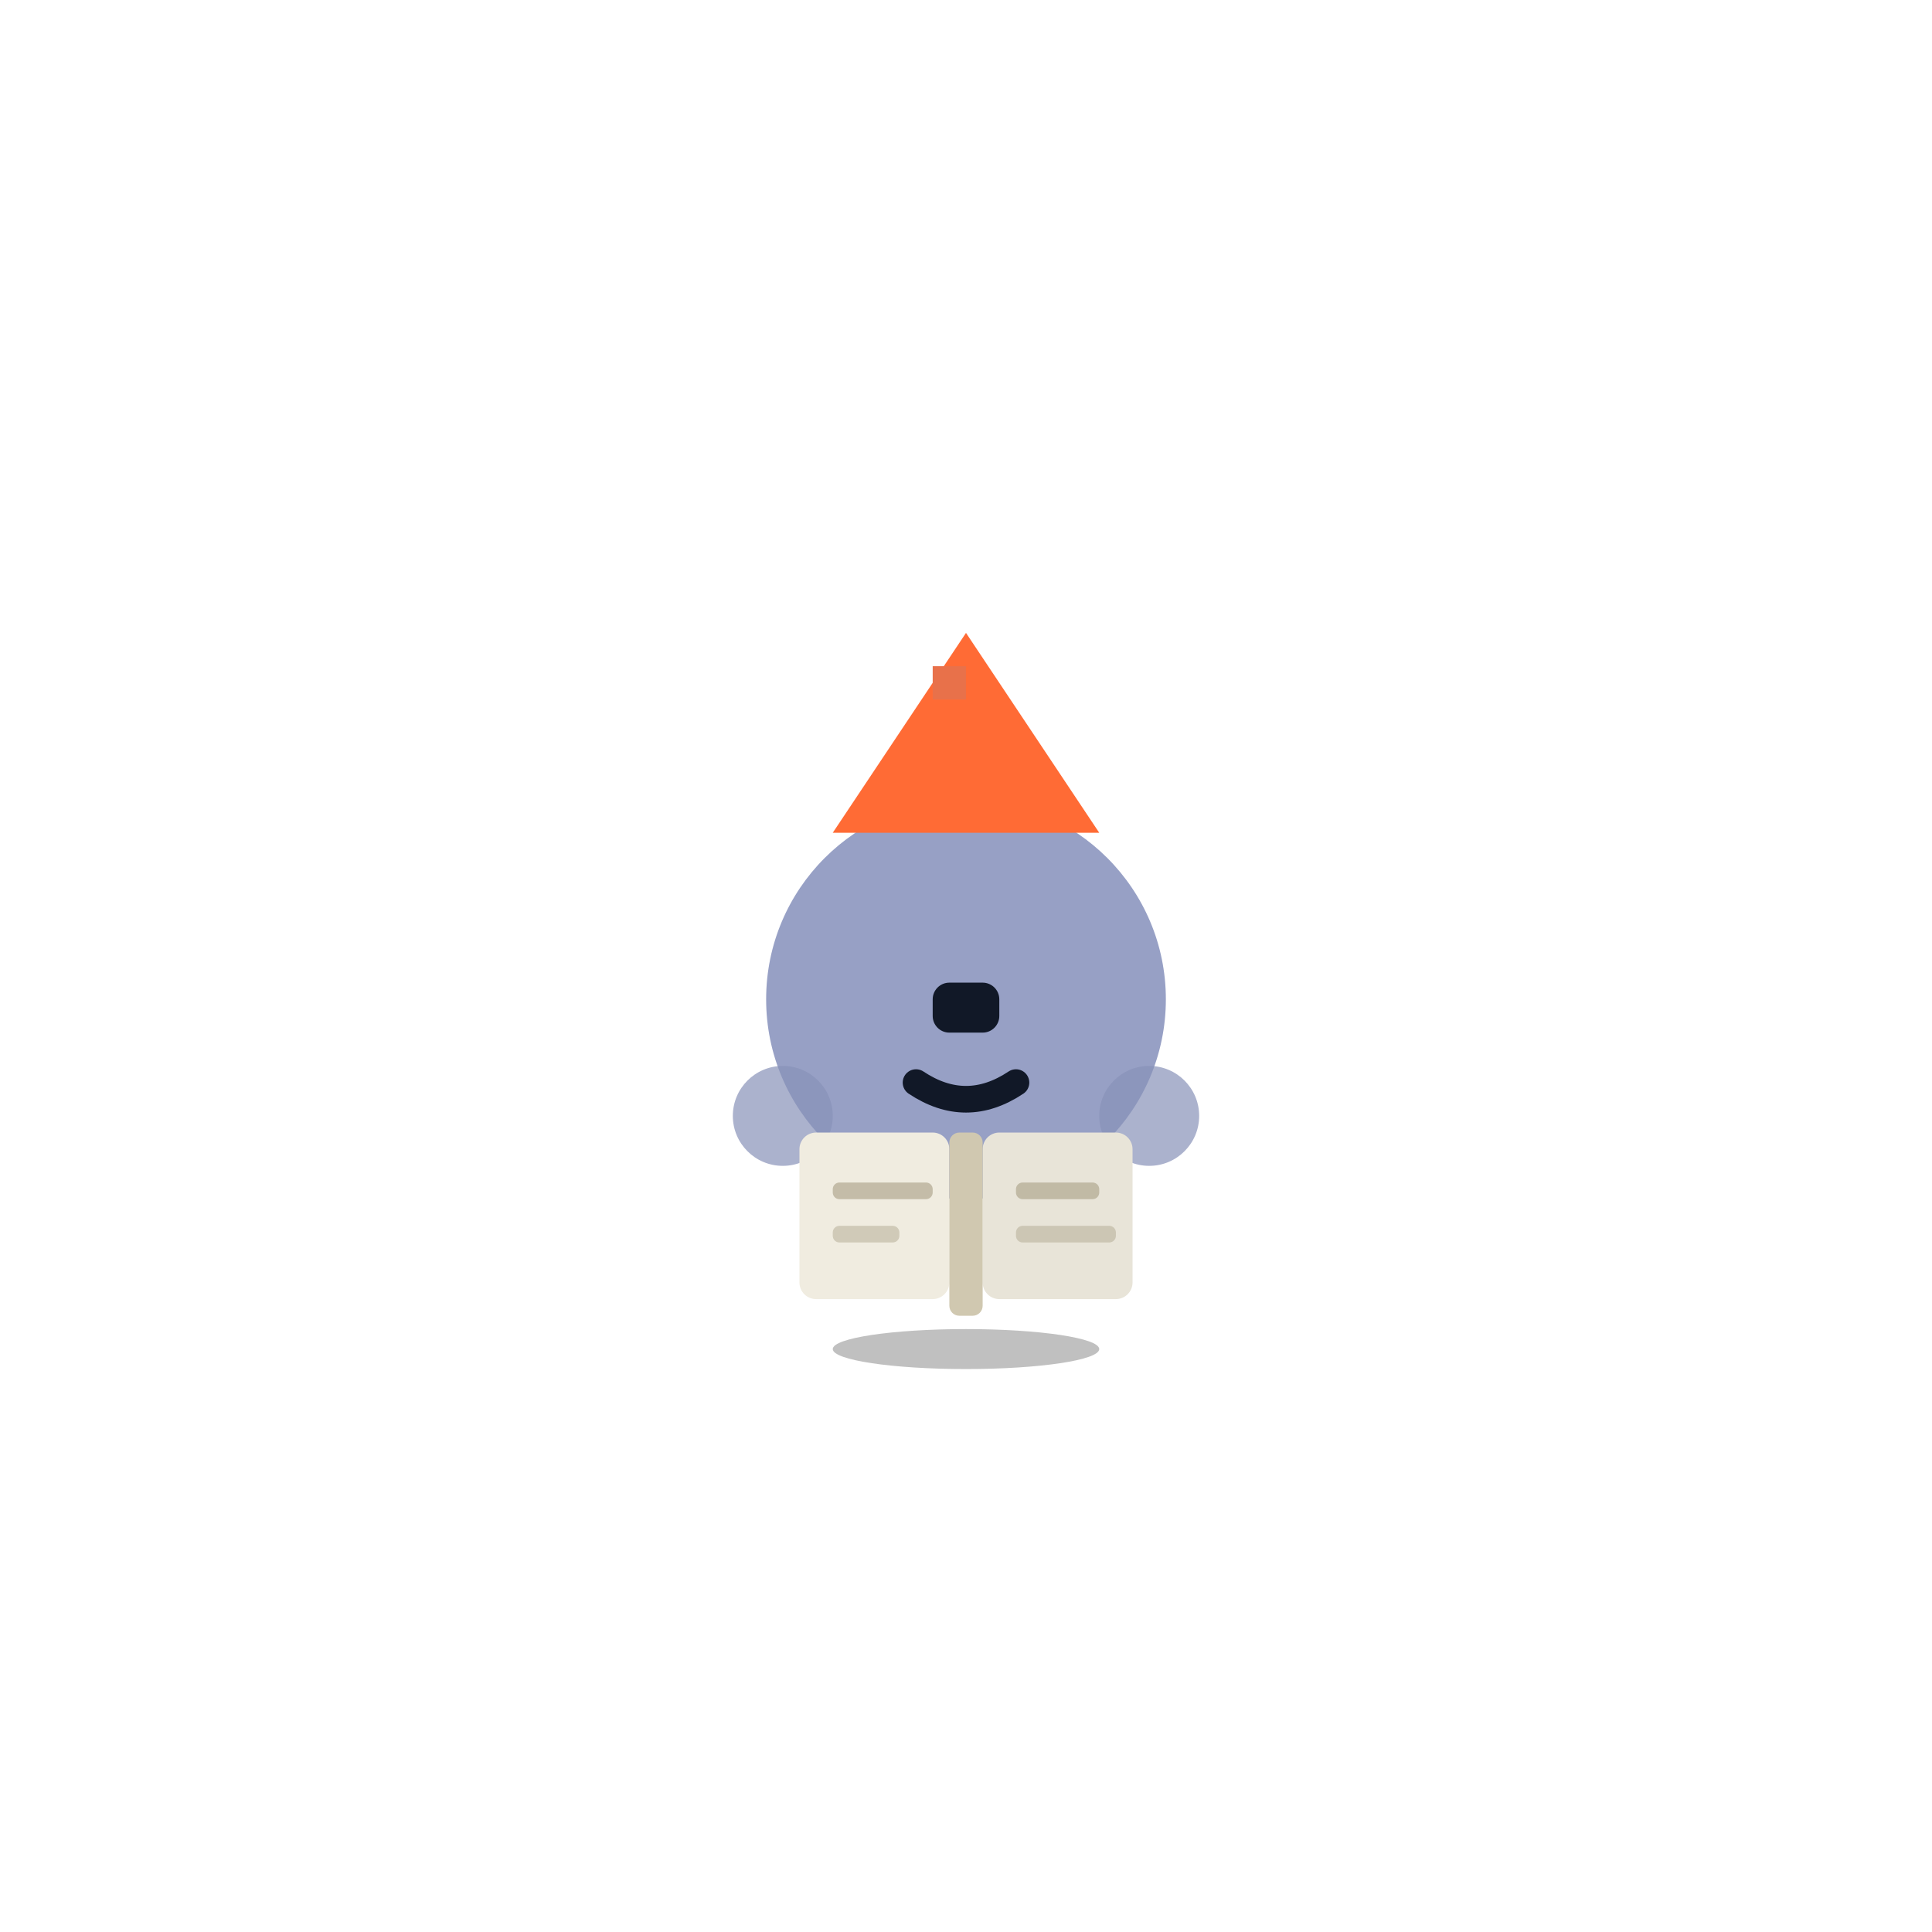
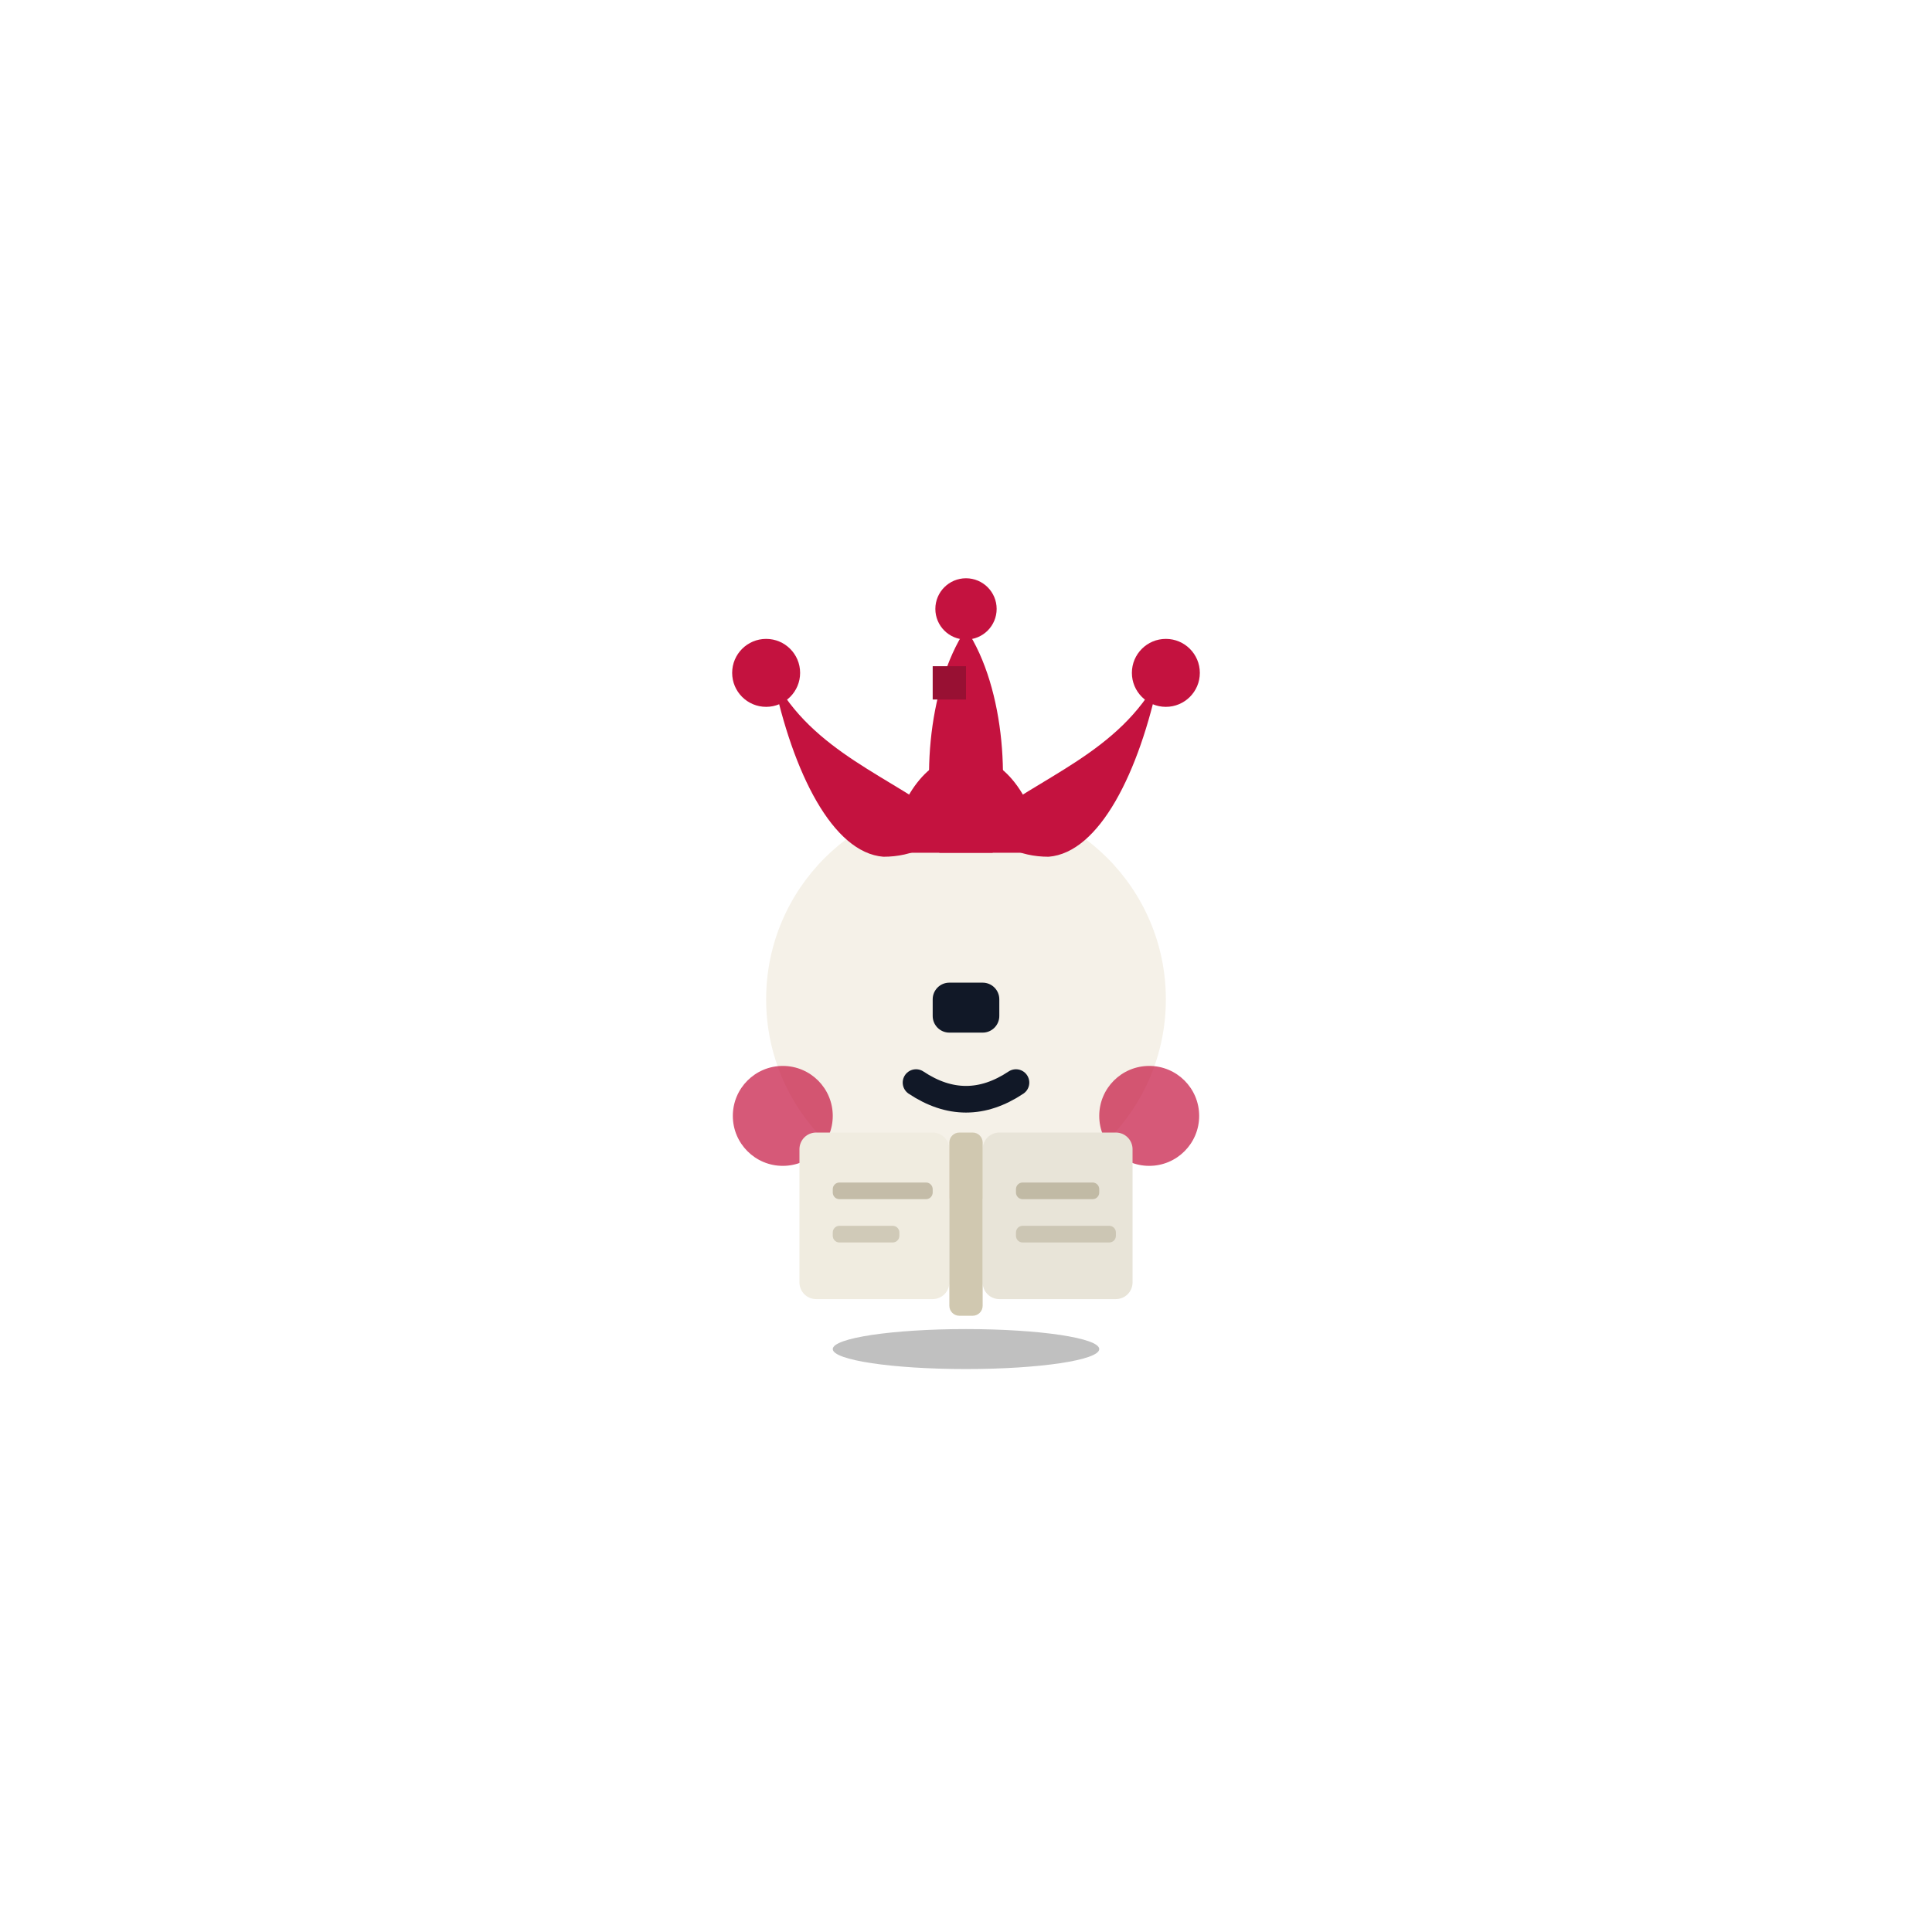
<svg xmlns="http://www.w3.org/2000/svg" viewBox="-18 -18 58 58" width="500" height="500" fill="none">
  <defs>
    <style>
    .read-body { transform-origin:11px 12px; animation:read-tilt 5s ease-in-out infinite; }
    .read-shadow { transform-origin:11px 22.5px; animation:read-shadow 5s ease-in-out infinite; }
    .read-page { animation:read-flip 2.5s ease-in-out infinite; }
    @keyframes read-tilt { 0%,100%{transform:rotate(0) translateY(0)} 50%{transform:rotate(5deg) translateY(1px)} }
    @keyframes read-shadow { 0%,100%{transform:scaleX(1);opacity:.3} 50%{transform:scaleX(1.05);opacity:.35} }
    @keyframes read-flip { 0%,100%{transform:scaleX(1)} 50%{transform:scaleX(-1)} }
  </style>
  </defs>
  <ellipse class="read-shadow" cx="11" cy="22.5" rx="4" ry="0.6" fill="#c0c0c0" />
  <g class="read-body">
-     <rect x="5" y="6" width="12" height="12" rx="6" fill="#97A0C5" />
-     <polygon points="11,1 15,7 7,7" fill="#FF6B35" />
-     <rect x="10" y="2" width="1" height="1" fill="#e8714a" />
+     <rect x="5" y="6" width="12" height="12" rx="6" fill="#f5f1e8" />
+     <g class="pet-hat" transform="translate(11.00 7.00) rotate(0.0)">
+       <path d="M-0.48 -0.30 C-2.20 -1.68 -4.60 -2.40 -5.80 -4.68 C-5.20 -1.80 -4.00 0.60 -2.48 0.72 C-1.60 0.72 -0.88 0.36 -0.48 -0.30 Z" fill="#c4123f" />
+       <path d="M0.48 -0.30 C2.20 -1.68 4.60 -2.40 5.80 -4.68 C5.20 -1.80 4.00 0.60 2.48 0.72 C1.60 0.72 0.88 0.36 0.48 -0.30 Z" fill="#c4123f" />
+       <path d="M-2.32 0.60 C-1.60 -3.30 1.60 -3.30 2.32 0.60 Z" fill="#c4123f" />
+       <path d="M0 -6.12 C-1.20 -4.32 -1.36 -1.20 -0.80 0.60 L0.80 0.60 C1.36 -1.20 1.20 -4.32 0 -6.12 Z" fill="#c4123f" />
+       <circle cx="-6.00" cy="-4.80" r="1.02" fill="#c4123f" />
+       <circle cx="6.00" cy="-4.80" r="1.02" fill="#c4123f" />
+       <circle cx="0" cy="-6.72" r="0.92" fill="#c4123f" />
+     </g>
+     <rect x="10" y="2" width="1" height="1" fill="#981033" />
    <rect x="10" y="11.5" width="2" height="1.5" rx="0.5" fill="#111827" />
    <path d="M9.5 14.5 Q11 15.5 12.5 14.5" stroke="#111827" stroke-width="0.8" stroke-linecap="round" fill="none" />
-     <rect x="4" y="14" width="3" height="3" rx="1.5" fill="#8891b8" opacity="0.7" />
-     <rect x="15" y="14" width="3" height="3" rx="1.5" fill="#8891b8" opacity="0.7" />
+     <rect x="4" y="14" width="3" height="3" rx="1.5" fill="#c4123f" opacity="0.7" />
+     <rect x="15" y="14" width="3" height="3" rx="1.5" fill="#c4123f" opacity="0.7" />
    <rect x="6" y="16" width="4.5" height="5" rx="0.5" fill="#f0ece0" />
    <rect x="11.5" y="16" width="4.5" height="5" rx="0.5" fill="#e8e4d8" />
    <rect x="10.5" y="16" width="1" height="5.5" rx="0.3" fill="#d0c8b0" />
    <rect x="7" y="17.5" width="3" height="0.5" rx="0.2" fill="#b0a890" opacity="0.7" />
    <rect x="7" y="18.8" width="2" height="0.5" rx="0.2" fill="#b0a890" opacity="0.5" />
    <g class="read-page">
      <rect x="12.5" y="17.5" width="2.5" height="0.5" rx="0.2" fill="#b0a890" opacity="0.7" />
    </g>
    <rect x="12.5" y="18.8" width="3" height="0.5" rx="0.2" fill="#b0a890" opacity="0.5" />
  </g>
</svg>
